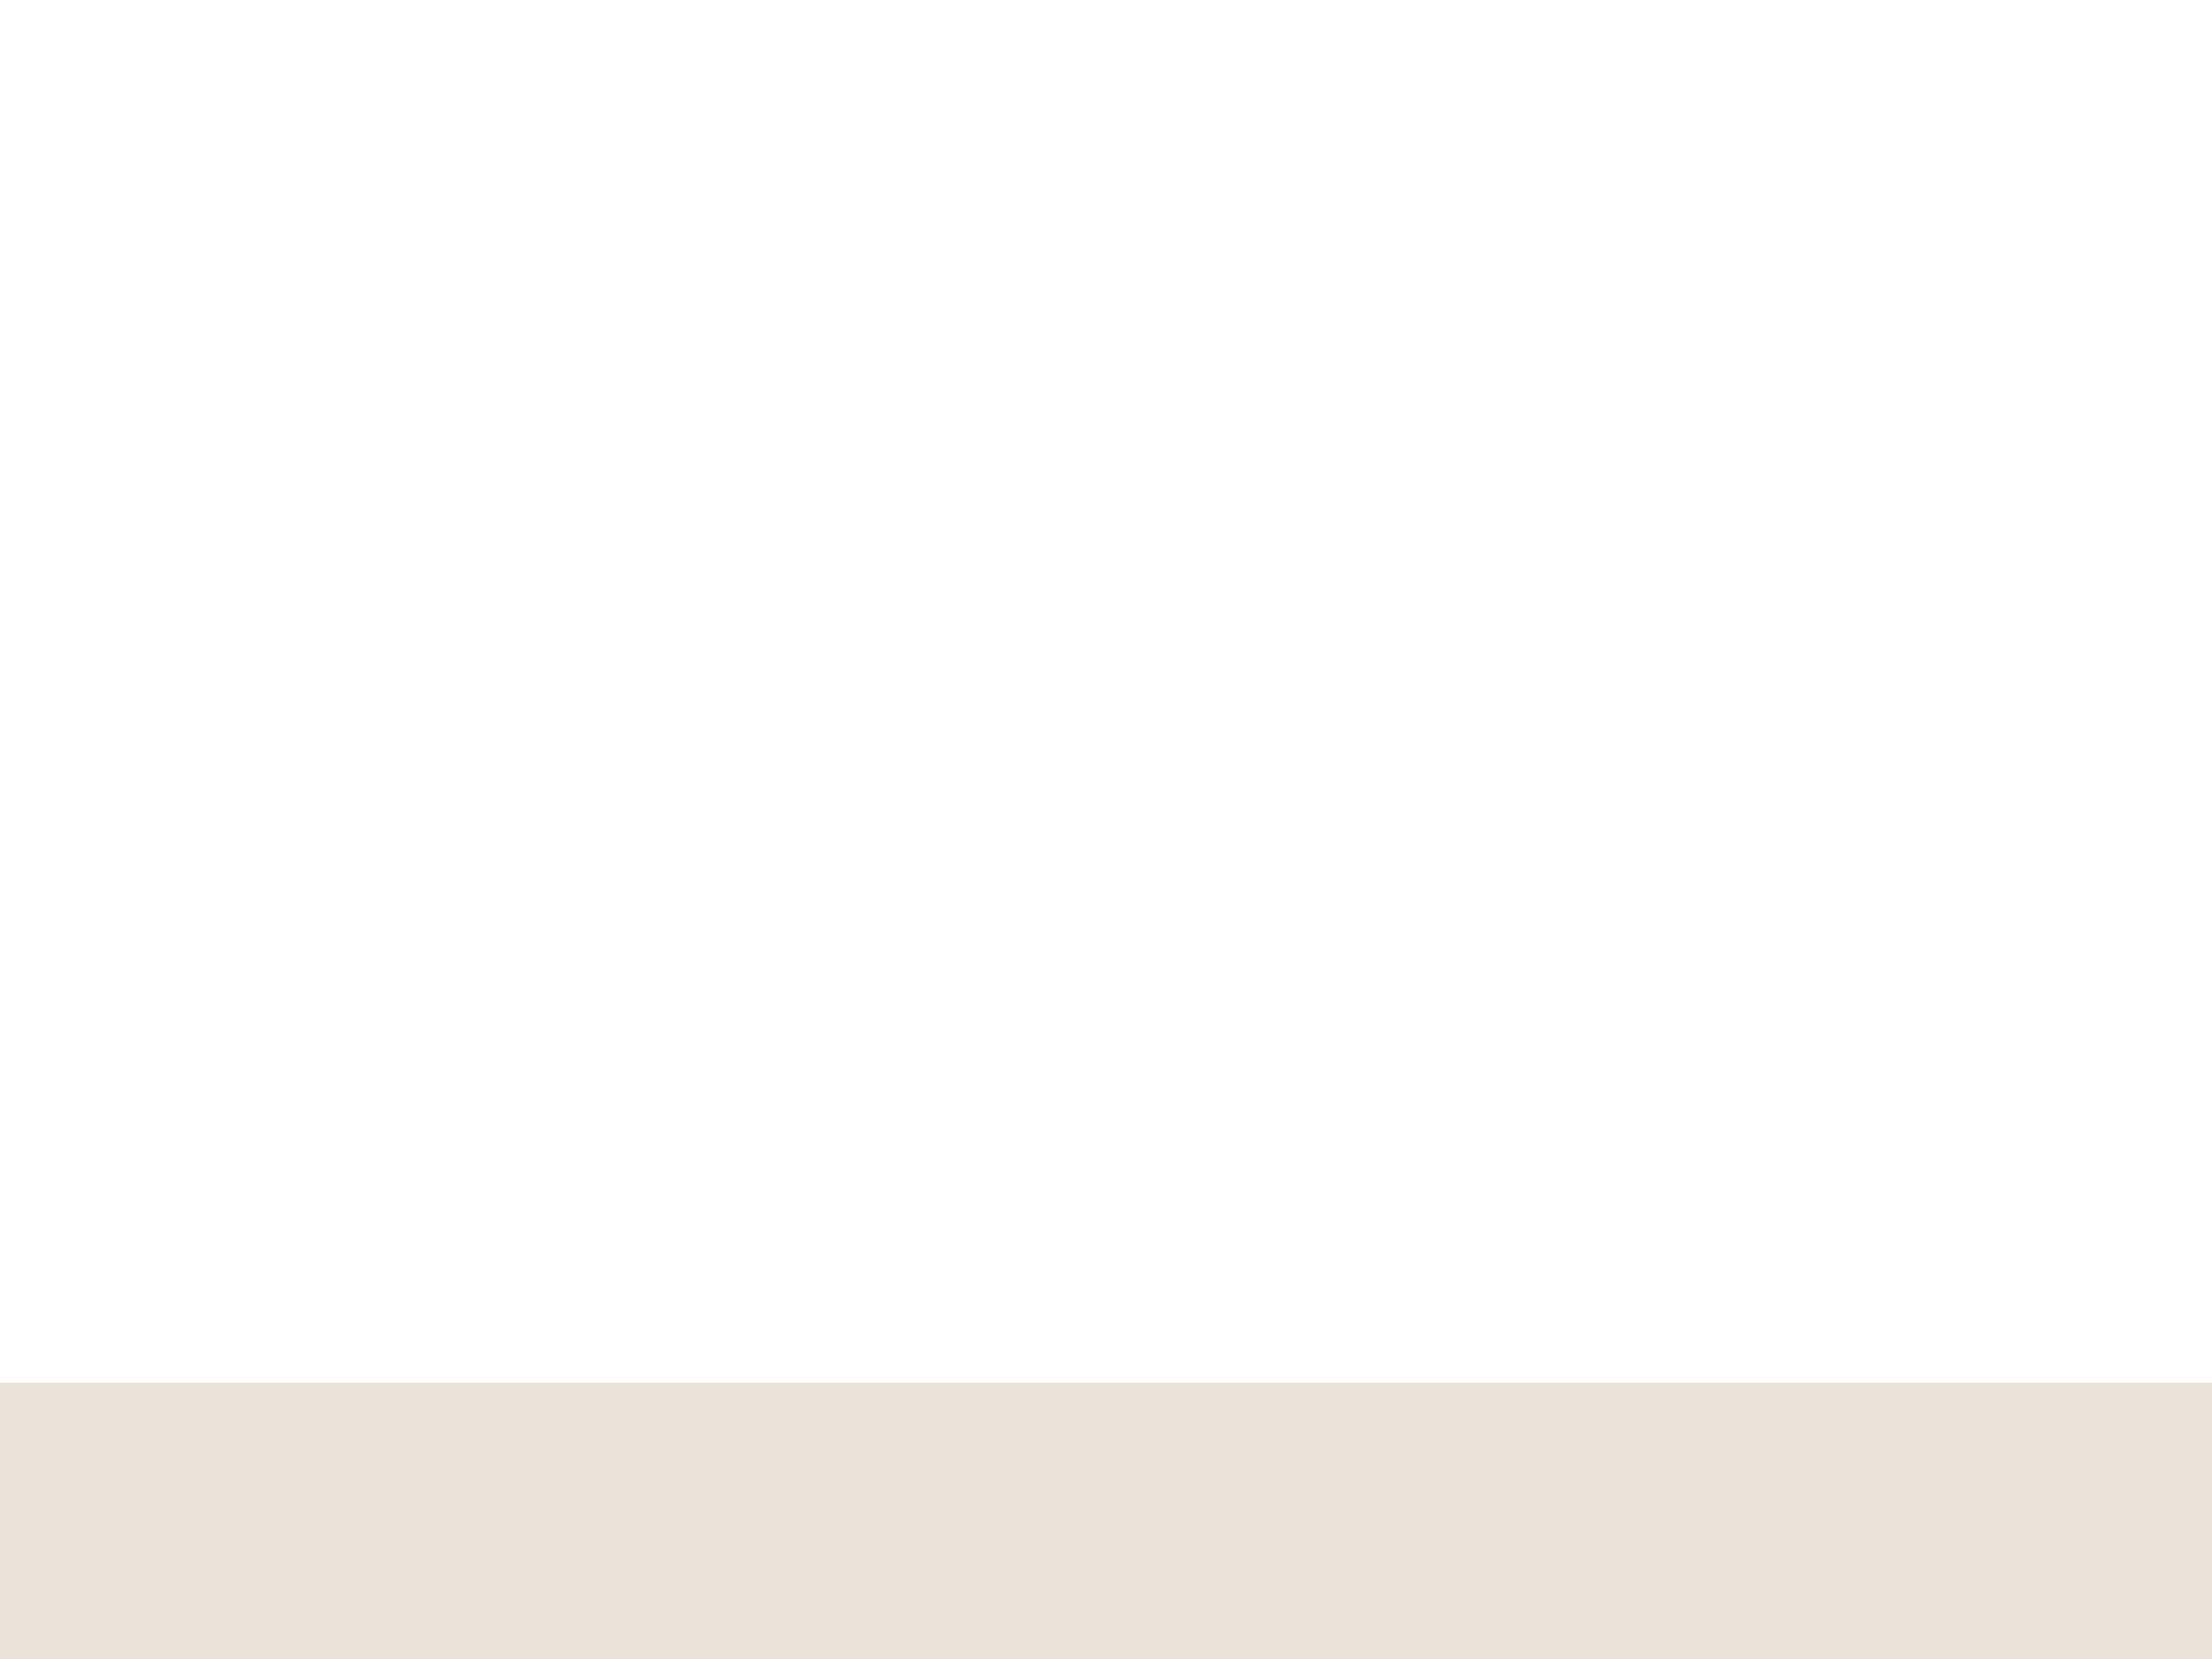
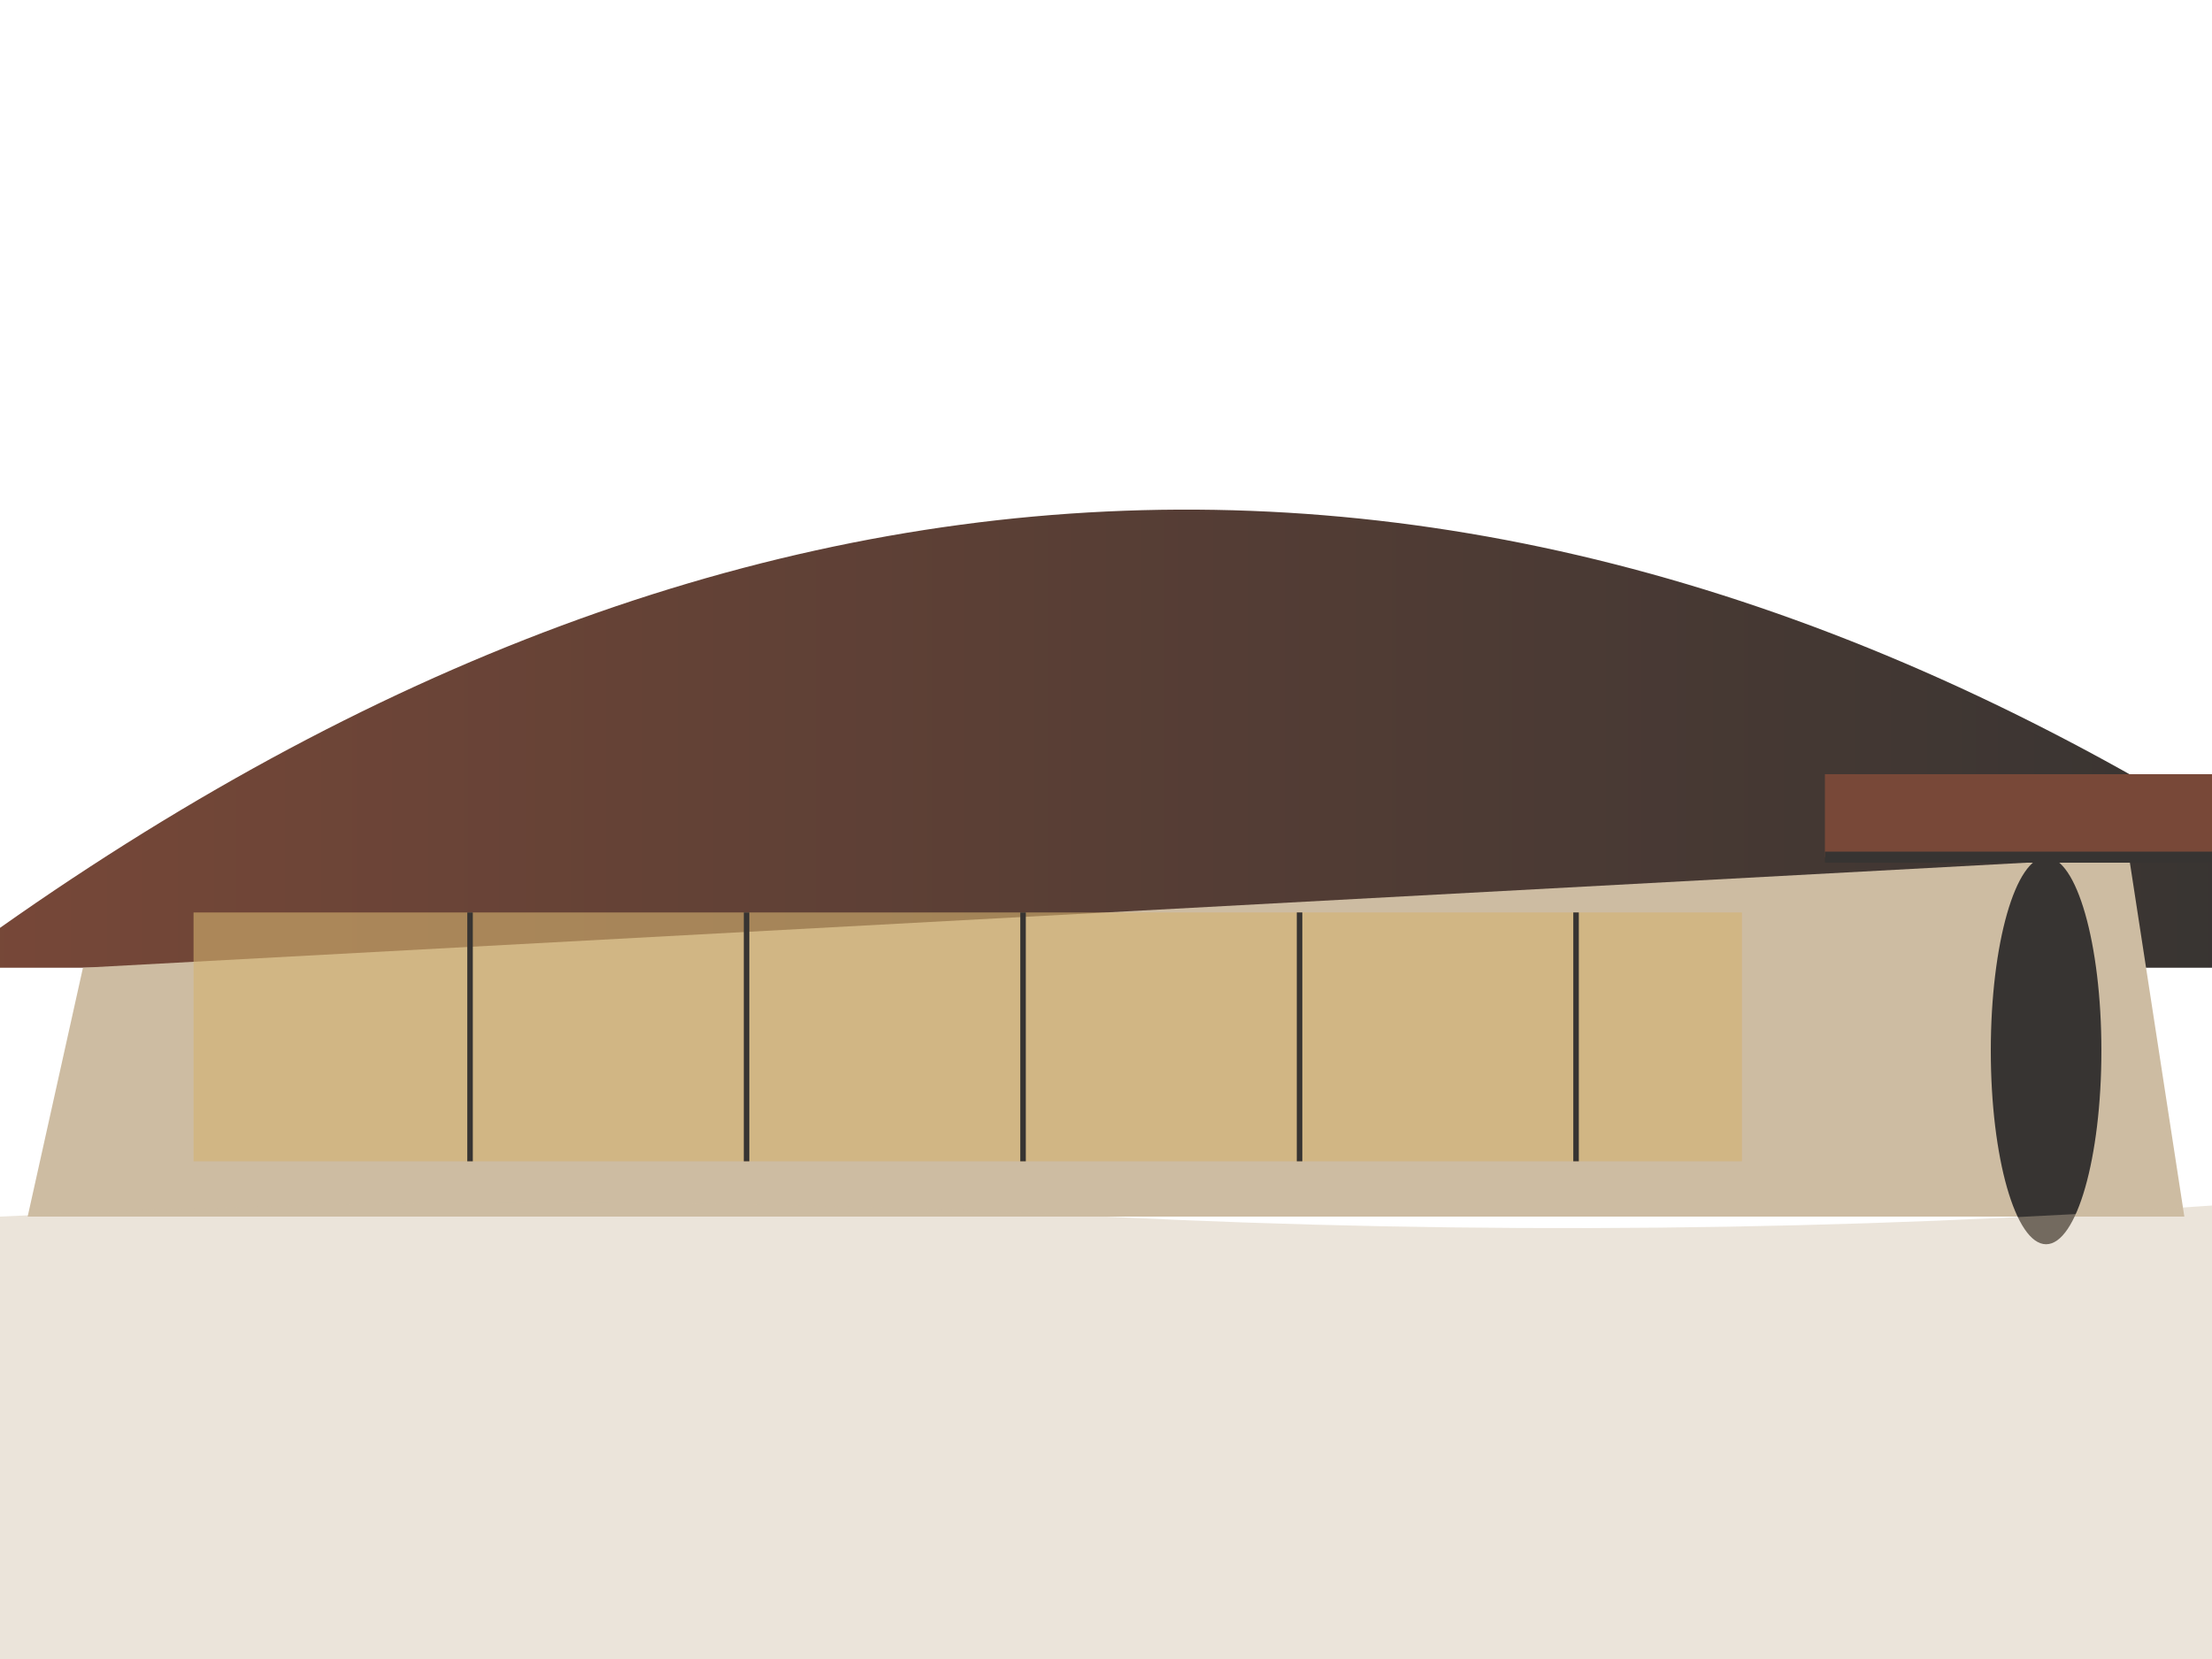
<svg xmlns="http://www.w3.org/2000/svg" viewBox="0 0 400 300" width="400" height="300">
  <defs>
    <style>
-       @keyframes rise {
-         0% { transform: translateY(12px); opacity: 0; }
-         100% { transform: translateY(0px); opacity: 1; }
-       }
-       .house-main {
-         animation: rise 0.6s cubic-bezier(0.33, 1, 0.68, 1) forwards;
-         opacity: 0;
-       }
+       
+         @keyframes draw {
+             from { stroke-dashoffset: 1000; }
+             to { stroke-dashoffset: 0; }
+         }
+         .line-draw {
+             stroke-dasharray: 1000;
+             animation: draw 3s ease-out forwards;
+         }
+     
    </style>
-     <filter id="shadow" x="-20%" y="-20%" width="140%" height="140%">
-       <feDropShadow dx="0" dy="4" stdDeviation="6" flood-color="rgb(55, 52, 50)" flood-opacity="0.15" />
-     </filter>
+     <linearGradient id="roof-grad-robert-d" x1="0%" y1="0%" x2="100%" y2="0%">
+       <stop offset="0%" style="stop-color:rgb(120, 72, 56);stop-opacity:1" />
+       <stop offset="100%" style="stop-color:rgb(55, 52, 50);stop-opacity:1" />
+     </linearGradient>
  </defs>
  <rect width="400" height="300" fill="white" />
-   <rect x="0" y="250" width="400" height="50" fill="rgb(205, 188, 162)" opacity="0.4" />
-   <g class="house-main" filter="url(#shadow)">
-     <rect x="60" y="180" width="280" height="70" fill="rgb(168, 132, 98)" stroke="rgb(55, 52, 50)" stroke-width="2" />
-     <rect x="80" y="200" width="200" height="35" fill="rgb(212, 178, 112)" opacity="0.8" />
-     <line x1="120" y1="200" x2="120" y2="235" stroke="rgb(55, 52, 50)" stroke-width="1" />
-     <line x1="160" y1="200" x2="160" y2="235" stroke="rgb(55, 52, 50)" stroke-width="1" />
-     <line x1="200" y1="200" x2="200" y2="235" stroke="rgb(55, 52, 50)" stroke-width="1" />
-     <line x1="240" y1="200" x2="240" y2="235" stroke="rgb(55, 52, 50)" stroke-width="1" />
-     <rect x="295" y="195" width="30" height="55" fill="rgb(120, 72, 56)" />
-     <rect x="80" y="110" width="220" height="70" fill="rgb(232, 218, 195)" stroke="rgb(55, 52, 50)" stroke-width="2" />
-     <rect x="95" y="120" width="180" height="25" fill="rgb(212, 178, 112)" opacity="0.8" />
-     <line x1="135" y1="120" x2="135" y2="145" stroke="rgb(55, 52, 50)" stroke-width="1" />
-     <line x1="175" y1="120" x2="175" y2="145" stroke="rgb(55, 52, 50)" stroke-width="1" />
-     <line x1="215" y1="120" x2="215" y2="145" stroke="rgb(55, 52, 50)" stroke-width="1" />
-     <line x1="255" y1="120" x2="255" y2="145" stroke="rgb(55, 52, 50)" stroke-width="1" />
-     <polygon points="50,105 350,105 340,110 60,110" fill="rgb(82, 90, 100)" stroke="rgb(55, 52, 50)" stroke-width="2" />
-     <line x1="50" y1="105" x2="350" y2="105" stroke="rgb(55, 52, 50)" stroke-width="3" />
-     <rect x="290" y="70" width="25" height="40" fill="rgb(120, 72, 56)" stroke="rgb(55, 52, 50)" stroke-width="2" />
-     <line x1="60" y1="180" x2="340" y2="180" stroke="rgb(55, 52, 50)" stroke-width="2" />
+   <g class="house-main">
+     <path d="M -10 175 Q 200 20 410 155 L 410 175 L -10 175 Z" fill="url(#roof-grad-robert-d)" class="accent" />
+     <polygon points="15,175 385,155 395,220 5,220" fill="rgb(205, 188, 162)" />
+     <g class="windows">
+       <rect x="35" y="165" width="280" height="45" fill="rgb(212, 178, 112)" opacity="0.6" />
+       <line x1="85" y1="165" x2="85" y2="210" stroke="rgb(55, 52, 50)" stroke-width="1" />
+       <line x1="135" y1="165" x2="135" y2="210" stroke="rgb(55, 52, 50)" stroke-width="1" />
+       <line x1="185" y1="165" x2="185" y2="210" stroke="rgb(55, 52, 50)" stroke-width="1" />
+       <line x1="235" y1="165" x2="235" y2="210" stroke="rgb(55, 52, 50)" stroke-width="1" />
+       <line x1="285" y1="165" x2="285" y2="210" stroke="rgb(55, 52, 50)" stroke-width="1" />
+     </g>
+     <rect x="330" y="140" width="80" height="15" fill="rgb(120, 72, 56)" class="accent" />
+     <line x1="330" y1="155" x2="410" y2="155" stroke="rgb(55, 52, 50)" stroke-width="2" class="line-draw" />
+     <ellipse cx="370" cy="190" rx="10" ry="35" fill="rgb(55, 52, 50)" />
  </g>
+   <path d="M 0 220 Q 100 215 200 220 Q 300 225 400 218 L 400 300 L 0 300 Z" fill="rgb(205, 188, 162)" opacity="0.4" />
</svg>
